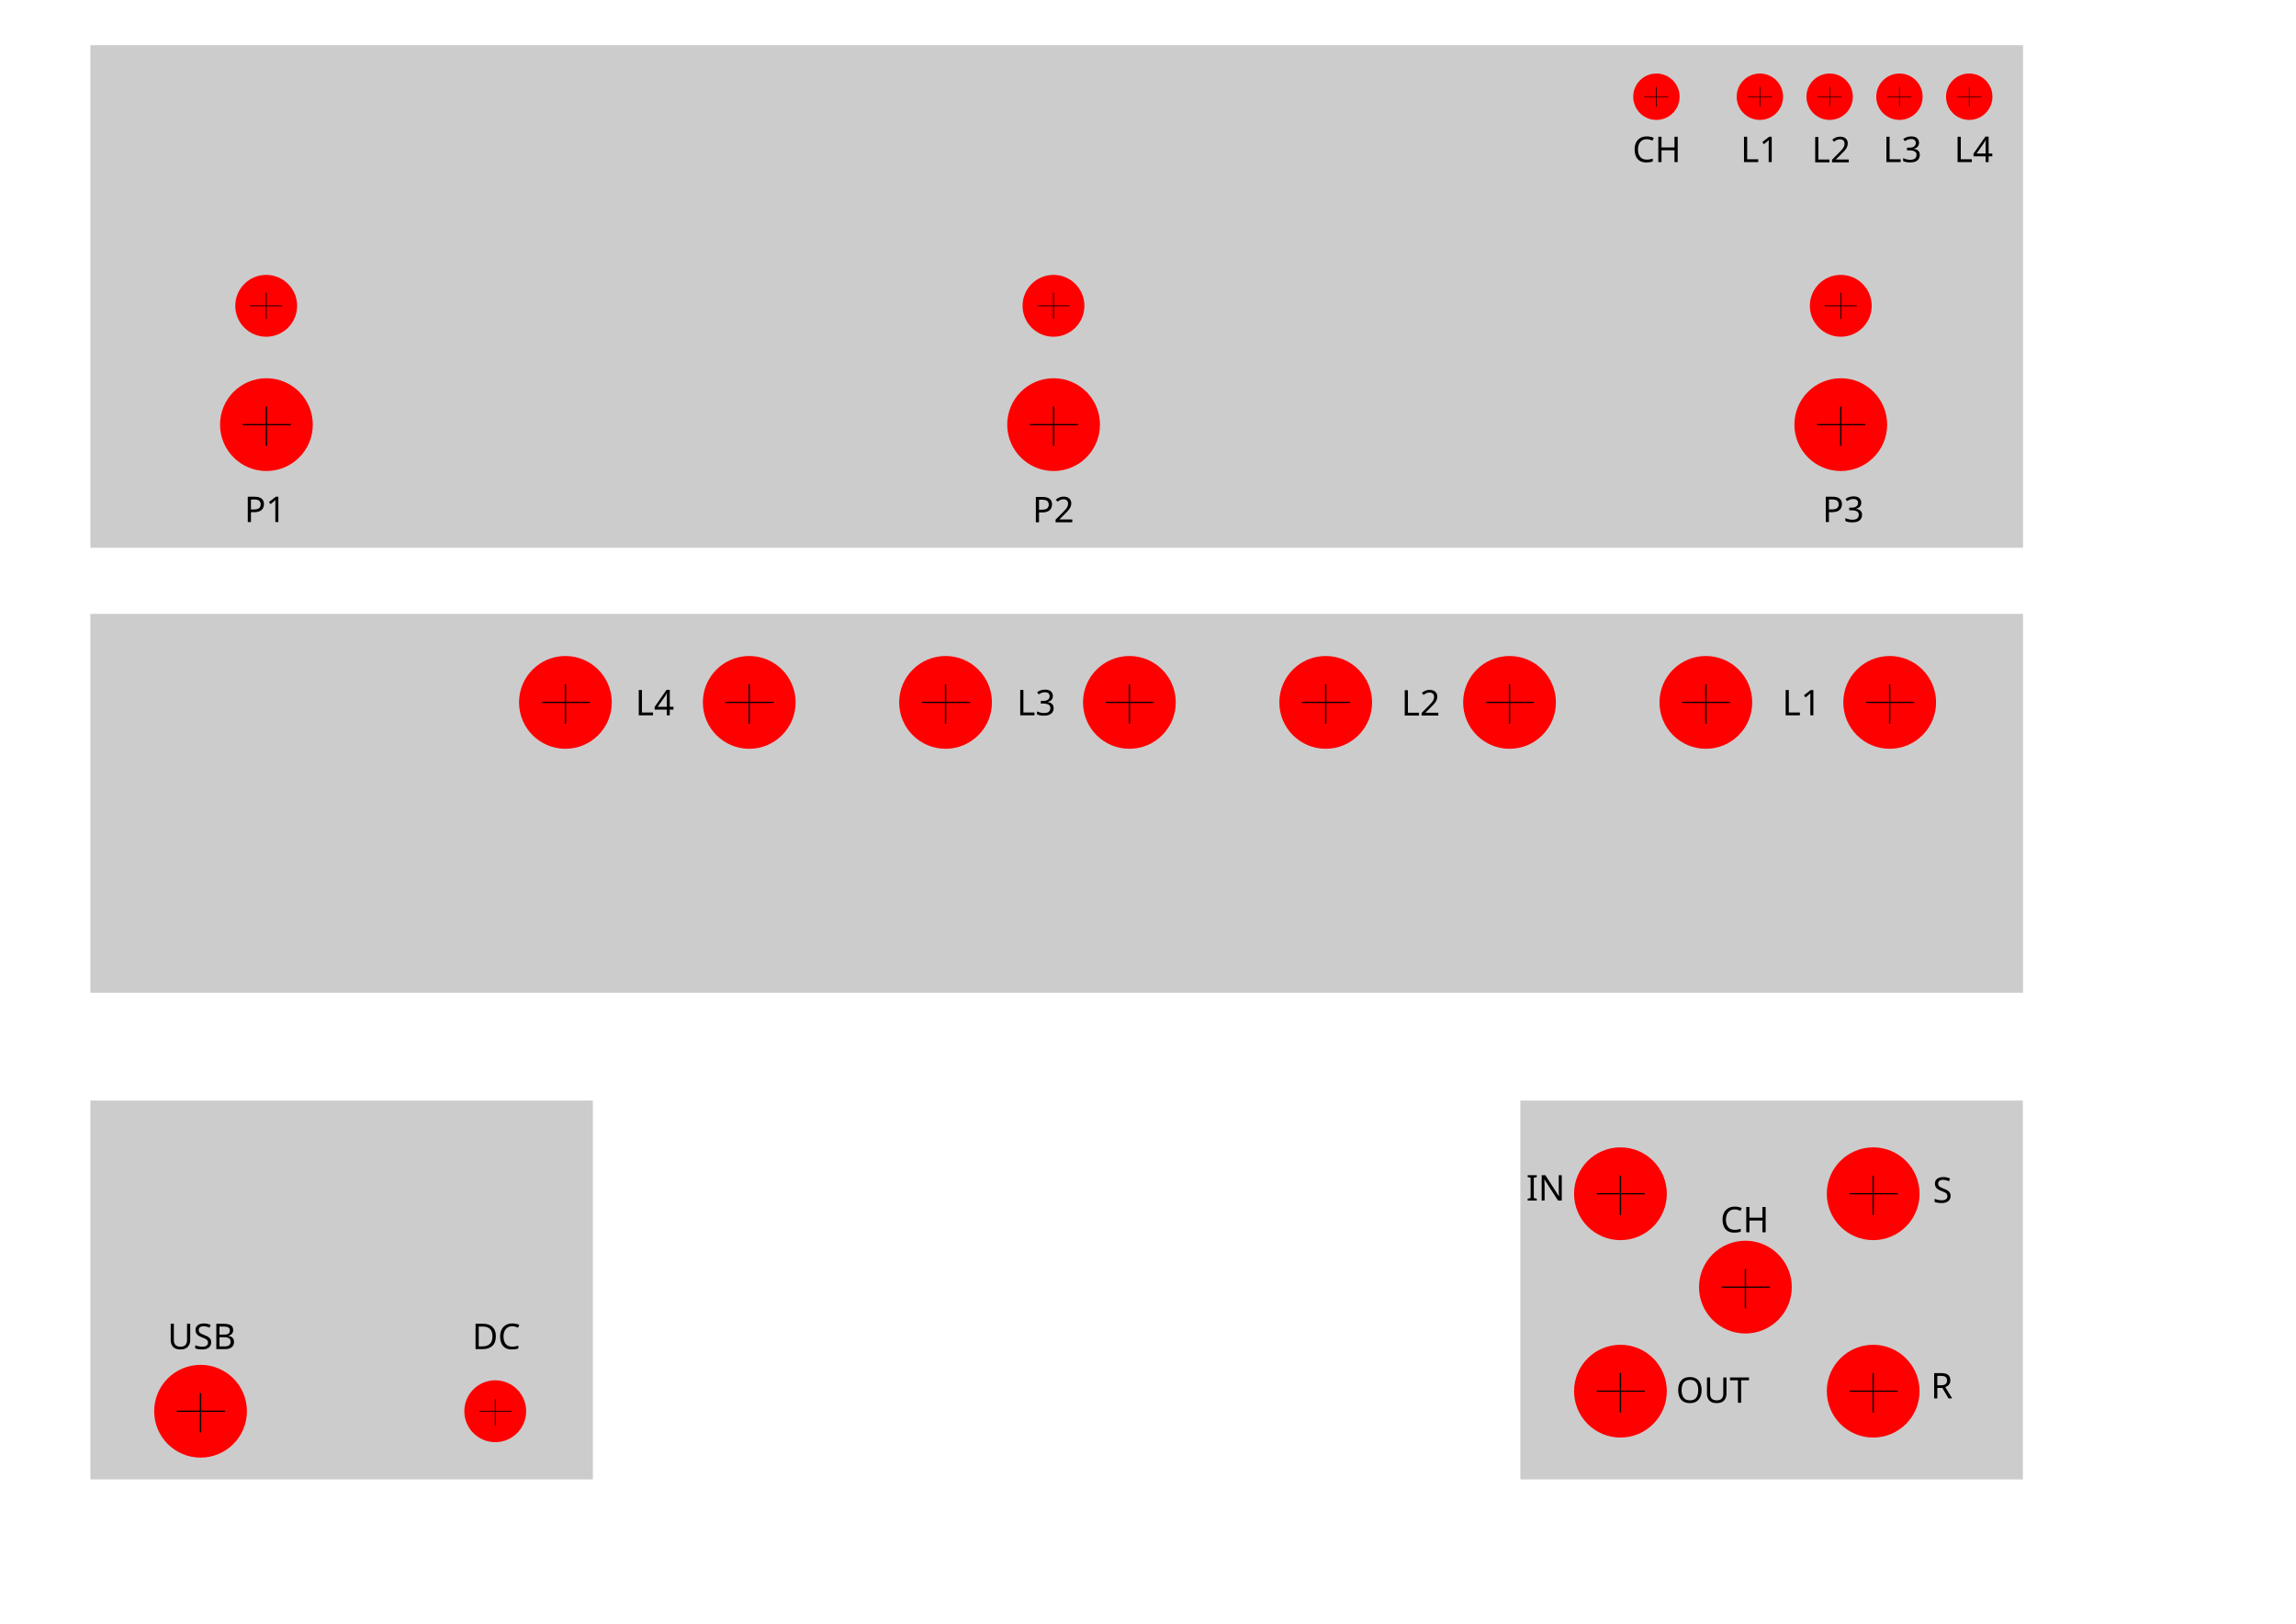
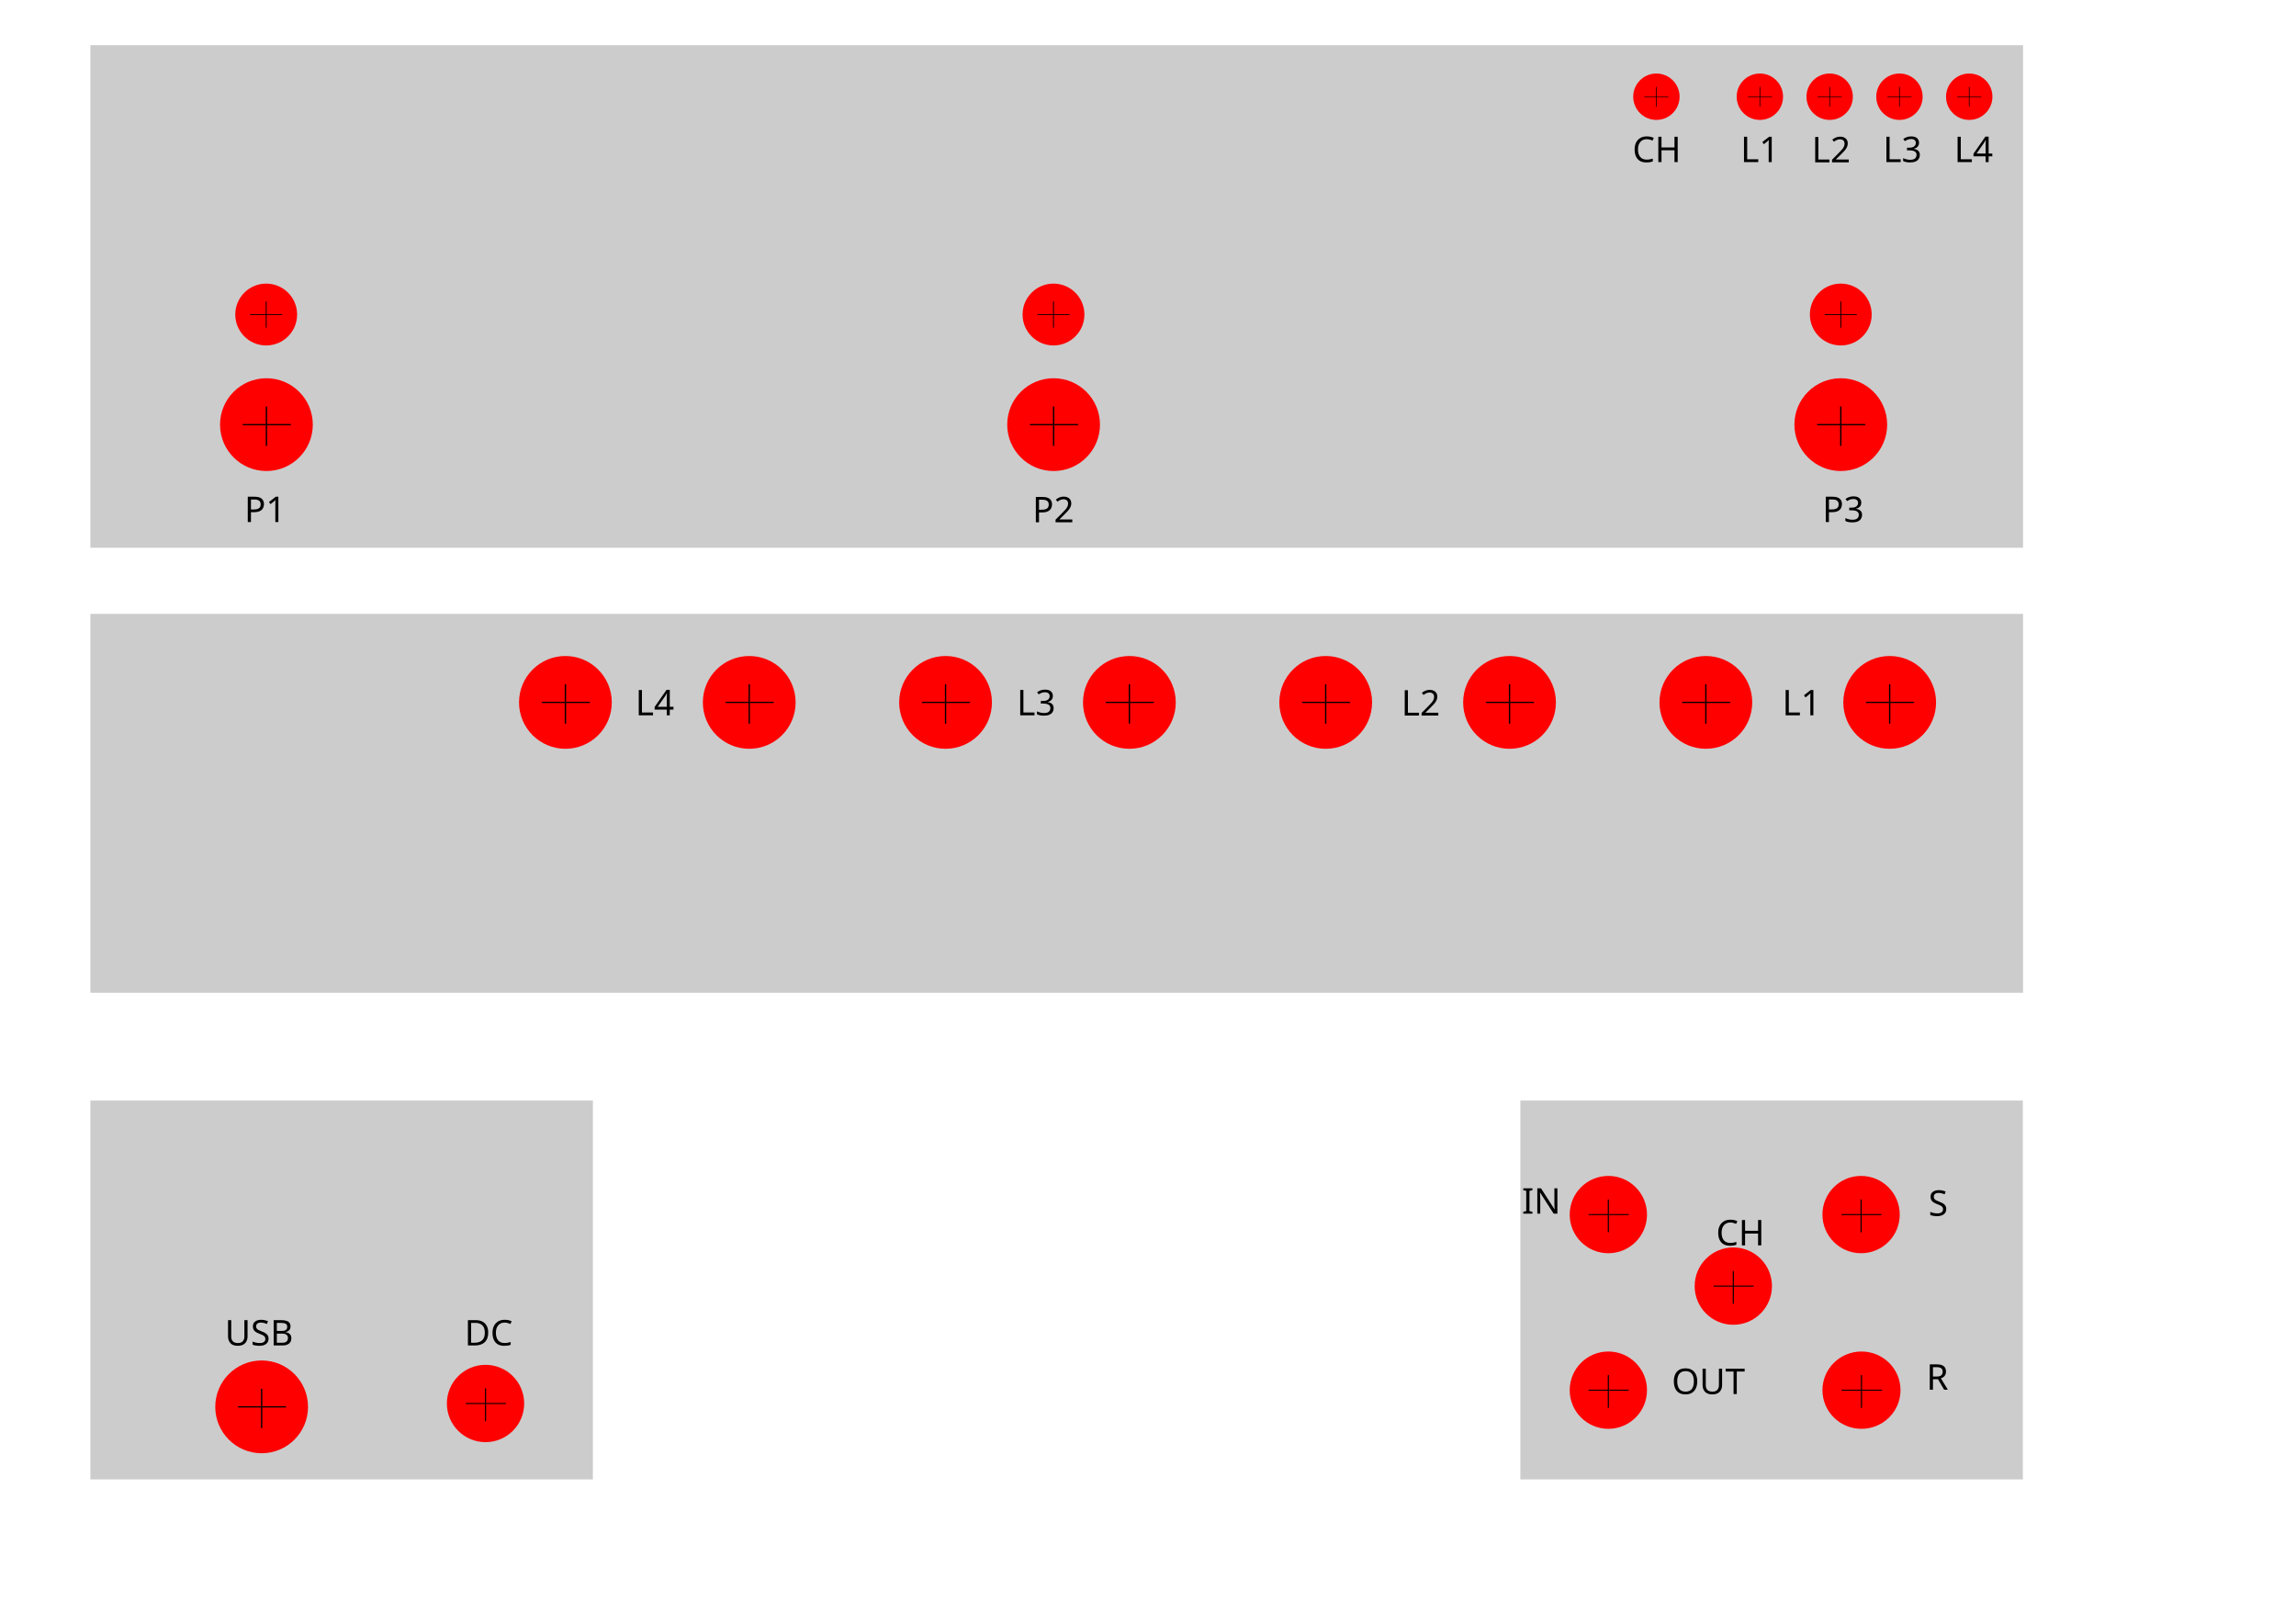
<svg xmlns="http://www.w3.org/2000/svg" width="1052.362" height="744.094" id="svg2" version="1.1">
  <defs id="defs4" />
  <g id="layer1" transform="translate(0,-308.2677)">
    <rect style="fill:#cccccc;fill-opacity:1" id="rect2997" width="885.827" height="230.315" x="41.429" y="328.977" />
    <g id="g2999" transform="translate(-193.1551,-31.46285)" style="fill:#ff0000">
-       <circle transform="matrix(0.2480315,0,0,0.2480315,270.6222,414.3311)" id="path2987" style="fill:#ff0000;fill-opacity:1" cx="180" cy="483.791" r="85.714" />
+       <circle transform="matrix(0.2480315,0,0,0.2480315,270.6222,414.3311)" id="path2987" style="fill:#ff0000;fill-opacity:1" cx="180" cy="483.791" r="85.714" d="m 265.714,483.791 c 0,47.339 -38.376,85.714 -85.714,85.714 -47.339,0 -85.714,-38.376 -85.714,-85.714 0,-47.339 38.376,-85.714 85.714,-85.714 47.339,0 85.714,38.376 85.714,85.714 z" />
      <path id="path2993" d="m 304.416,534.326 22.061,0" style="fill:#ff0000;stroke:#000000;stroke-width:0.546px;stroke-linecap:butt;stroke-linejoin:miter;stroke-opacity:1" />
      <path id="path2995" d="m 315.268,526.012 0,18.057" style="fill:#ff0000;stroke:#000000;stroke-width:0.596px;stroke-linecap:butt;stroke-linejoin:miter;stroke-opacity:1" />
    </g>
    <g id="g2999-3" transform="translate(167.6457,-31.46285)" style="fill:#ff0000">
-       <circle transform="matrix(0.2480315,0,0,0.2480315,270.6222,414.3311)" id="path2987-6" style="fill:#ff0000;fill-opacity:1" cx="180" cy="483.791" r="85.714" />
+       <circle transform="matrix(0.2480315,0,0,0.2480315,270.6222,414.3311)" id="path2987-6" style="fill:#ff0000;fill-opacity:1" cx="180" cy="483.791" r="85.714" d="m 265.714,483.791 c 0,47.339 -38.376,85.714 -85.714,85.714 -47.339,0 -85.714,-38.376 -85.714,-85.714 0,-47.339 38.376,-85.714 85.714,-85.714 47.339,0 85.714,38.376 85.714,85.714 z" />
      <path id="path2993-7" d="m 304.416,534.326 22.061,0" style="fill:#ff0000;stroke:#000000;stroke-width:0.546px;stroke-linecap:butt;stroke-linejoin:miter;stroke-opacity:1" />
      <path id="path2995-5" d="m 315.268,526.012 0,18.057" style="fill:#ff0000;stroke:#000000;stroke-width:0.596px;stroke-linecap:butt;stroke-linejoin:miter;stroke-opacity:1" />
    </g>
    <g id="g2999-35" transform="translate(528.4464,-31.46285)" style="fill:#ff0000">
-       <circle transform="matrix(0.2480315,0,0,0.2480315,270.6222,414.3311)" id="path2987-62" style="fill:#ff0000;fill-opacity:1" cx="180" cy="483.791" r="85.714" />
+       <circle transform="matrix(0.2480315,0,0,0.2480315,270.6222,414.3311)" id="path2987-62" style="fill:#ff0000;fill-opacity:1" cx="180" cy="483.791" r="85.714" d="m 265.714,483.791 c 0,47.339 -38.376,85.714 -85.714,85.714 -47.339,0 -85.714,-38.376 -85.714,-85.714 0,-47.339 38.376,-85.714 85.714,-85.714 47.339,0 85.714,38.376 85.714,85.714 z" />
      <path id="path2993-9" d="m 304.416,534.326 22.061,0" style="fill:#ff0000;stroke:#000000;stroke-width:0.546px;stroke-linecap:butt;stroke-linejoin:miter;stroke-opacity:1" />
      <path id="path2995-1" d="m 315.268,526.012 0,18.057" style="fill:#ff0000;stroke:#000000;stroke-width:0.596px;stroke-linecap:butt;stroke-linejoin:miter;stroke-opacity:1" />
    </g>
    <rect style="fill:#cccccc;fill-opacity:1" id="rect3873" width="885.827" height="173.622" x="41.428" y="589.598" />
-     <g id="g3924" transform="translate(-15.13262,-11.09573)">
-       <circle transform="matrix(0.1653543,0,0,0.1653543,107.3791,379.5082)" id="path2987-7" style="fill:#ff0000;fill-opacity:1" cx="180" cy="483.791" r="85.714" />
+     <g id="g3924" transform="translate(-15.13262,-7.095732)">
+       <circle transform="matrix(0.1653543,0,0,0.1653543,107.3791,379.5082)" id="path2987-7" style="fill:#ff0000;fill-opacity:1" cx="180" cy="483.791" r="85.714" d="m 265.714,483.791 c 0,47.339 -38.376,85.714 -85.714,85.714 -47.339,0 -85.714,-38.376 -85.714,-85.714 0,-47.339 38.376,-85.714 85.714,-85.714 47.339,0 85.714,38.376 85.714,85.714 z" />
      <path id="path2993-0" d="m 129.789,459.505 14.707,0" style="fill:#ff0000;stroke:#000000;stroke-width:0.364px;stroke-linecap:butt;stroke-linejoin:miter;stroke-opacity:1" />
      <path id="path2995-9" d="m 137.143,453.486 0,12.038" style="fill:#ff0000;stroke:#000000;stroke-width:0.397px;stroke-linecap:butt;stroke-linejoin:miter;stroke-opacity:1" />
    </g>
-     <g id="g3924-3" transform="translate(345.7194,-11.09573)">
-       <circle transform="matrix(0.1653543,0,0,0.1653543,107.3791,379.5082)" id="path2987-7-6" style="fill:#ff0000;fill-opacity:1" cx="180" cy="483.791" r="85.714" />
+     <g id="g3924-3" transform="translate(345.7194,-7.095732)">
+       <circle transform="matrix(0.1653543,0,0,0.1653543,107.3791,379.5082)" id="path2987-7-6" style="fill:#ff0000;fill-opacity:1" cx="180" cy="483.791" r="85.714" d="m 265.714,483.791 c 0,47.339 -38.376,85.714 -85.714,85.714 -47.339,0 -85.714,-38.376 -85.714,-85.714 0,-47.339 38.376,-85.714 85.714,-85.714 47.339,0 85.714,38.376 85.714,85.714 z" />
      <path id="path2993-0-0" d="m 129.789,459.505 14.707,0" style="fill:#ff0000;stroke:#000000;stroke-width:0.364px;stroke-linecap:butt;stroke-linejoin:miter;stroke-opacity:1" />
      <path id="path2995-9-6" d="m 137.143,453.486 0,12.038" style="fill:#ff0000;stroke:#000000;stroke-width:0.397px;stroke-linecap:butt;stroke-linejoin:miter;stroke-opacity:1" />
    </g>
-     <g id="g3924-2" transform="translate(706.5714,-11.09573)">
-       <circle transform="matrix(0.1653543,0,0,0.1653543,107.3791,379.5082)" id="path2987-7-61" style="fill:#ff0000;fill-opacity:1" cx="180" cy="483.791" r="85.714" />
+     <g id="g3924-2" transform="translate(706.5714,-7.095732)">
+       <circle transform="matrix(0.1653543,0,0,0.1653543,107.3791,379.5082)" id="path2987-7-61" style="fill:#ff0000;fill-opacity:1" cx="180" cy="483.791" r="85.714" d="m 265.714,483.791 c 0,47.339 -38.376,85.714 -85.714,85.714 -47.339,0 -85.714,-38.376 -85.714,-85.714 0,-47.339 38.376,-85.714 85.714,-85.714 47.339,0 85.714,38.376 85.714,85.714 z" />
      <path id="path2993-0-8" d="m 129.789,459.505 14.707,0" style="fill:#ff0000;stroke:#000000;stroke-width:0.364px;stroke-linecap:butt;stroke-linejoin:miter;stroke-opacity:1" />
      <path id="path2995-9-7" d="m 137.143,453.486 0,12.038" style="fill:#ff0000;stroke:#000000;stroke-width:0.397px;stroke-linecap:butt;stroke-linejoin:miter;stroke-opacity:1" />
    </g>
    <g id="g3924-2-7-85" transform="matrix(0.75,0,0,0.75,767.7482,7.959984)">
-       <circle r="85.714" cy="483.791" cx="180" transform="matrix(0.1653543,0,0,0.1653543,107.3791,379.5082)" id="path2987-7-61-3-0" style="fill:#ff0000;fill-opacity:1" />
+       <circle r="85.714" cy="483.791" cx="180" transform="matrix(0.1653543,0,0,0.1653543,107.3791,379.5082)" id="path2987-7-61-3-0" style="fill:#ff0000;fill-opacity:1" d="m 265.714,483.791 c 0,47.339 -38.376,85.714 -85.714,85.714 -47.339,0 -85.714,-38.376 -85.714,-85.714 0,-47.339 38.376,-85.714 85.714,-85.714 47.339,0 85.714,38.376 85.714,85.714 z" />
      <path id="path2993-0-8-6-96" d="m 129.789,459.505 14.707,0" style="fill:#ff0000;stroke:#000000;stroke-width:0.364px;stroke-linecap:butt;stroke-linejoin:miter;stroke-opacity:1" />
      <path id="path2995-9-7-5-3" d="m 137.143,453.486 0,12.038" style="fill:#ff0000;stroke:#000000;stroke-width:0.397px;stroke-linecap:butt;stroke-linejoin:miter;stroke-opacity:1" />
    </g>
    <g id="g3924-2-7-6-8" transform="matrix(0.75,0,0,0.75,735.76,7.959984)">
-       <circle r="85.714" cy="483.791" cx="180" transform="matrix(0.1653543,0,0,0.1653543,107.3791,379.5082)" id="path2987-7-61-3-3-5" style="fill:#ff0000;fill-opacity:1" />
+       <circle r="85.714" cy="483.791" cx="180" transform="matrix(0.1653543,0,0,0.1653543,107.3791,379.5082)" id="path2987-7-61-3-3-5" style="fill:#ff0000;fill-opacity:1" d="m 265.714,483.791 c 0,47.339 -38.376,85.714 -85.714,85.714 -47.339,0 -85.714,-38.376 -85.714,-85.714 0,-47.339 38.376,-85.714 85.714,-85.714 47.339,0 85.714,38.376 85.714,85.714 z" />
      <path id="path2993-0-8-6-9-6" d="m 129.789,459.505 14.707,0" style="fill:#ff0000;stroke:#000000;stroke-width:0.364px;stroke-linecap:butt;stroke-linejoin:miter;stroke-opacity:1" />
      <path id="path2995-9-7-5-4-1" d="m 137.143,453.486 0,12.038" style="fill:#ff0000;stroke:#000000;stroke-width:0.397px;stroke-linecap:butt;stroke-linejoin:miter;stroke-opacity:1" />
    </g>
    <g id="g3924-2-7-1" transform="matrix(0.75,0,0,0.75,703.7717,7.959984)">
-       <circle r="85.714" cy="483.791" cx="180" transform="matrix(0.1653543,0,0,0.1653543,107.3791,379.5082)" id="path2987-7-61-3-5" style="fill:#ff0000;fill-opacity:1" />
+       <circle r="85.714" cy="483.791" cx="180" transform="matrix(0.1653543,0,0,0.1653543,107.3791,379.5082)" id="path2987-7-61-3-5" style="fill:#ff0000;fill-opacity:1" d="m 265.714,483.791 c 0,47.339 -38.376,85.714 -85.714,85.714 -47.339,0 -85.714,-38.376 -85.714,-85.714 0,-47.339 38.376,-85.714 85.714,-85.714 47.339,0 85.714,38.376 85.714,85.714 z" />
      <path id="path2993-0-8-6-98" d="m 129.789,459.505 14.707,0" style="fill:#ff0000;stroke:#000000;stroke-width:0.364px;stroke-linecap:butt;stroke-linejoin:miter;stroke-opacity:1" />
      <path id="path2995-9-7-5-48" d="m 137.143,453.486 0,12.038" style="fill:#ff0000;stroke:#000000;stroke-width:0.397px;stroke-linecap:butt;stroke-linejoin:miter;stroke-opacity:1" />
    </g>
    <g id="g3924-2-7-6-1" transform="matrix(0.75,0,0,0.75,656.3464,7.959984)">
-       <circle r="85.714" cy="483.791" cx="180" transform="matrix(0.1653543,0,0,0.1653543,107.3791,379.5082)" id="path2987-7-61-3-3-0" style="fill:#ff0000;fill-opacity:1" />
+       <circle r="85.714" cy="483.791" cx="180" transform="matrix(0.1653543,0,0,0.1653543,107.3791,379.5082)" id="path2987-7-61-3-3-0" style="fill:#ff0000;fill-opacity:1" d="m 265.714,483.791 c 0,47.339 -38.376,85.714 -85.714,85.714 -47.339,0 -85.714,-38.376 -85.714,-85.714 0,-47.339 38.376,-85.714 85.714,-85.714 47.339,0 85.714,38.376 85.714,85.714 z" />
      <path id="path2993-0-8-6-9-3" d="m 129.789,459.505 14.707,0" style="fill:#ff0000;stroke:#000000;stroke-width:0.364px;stroke-linecap:butt;stroke-linejoin:miter;stroke-opacity:1" />
      <path id="path2995-9-7-5-4-0" d="m 137.143,453.486 0,12.038" style="fill:#ff0000;stroke:#000000;stroke-width:0.397px;stroke-linecap:butt;stroke-linejoin:miter;stroke-opacity:1" />
    </g>
    <rect style="fill:#cccccc;fill-opacity:1" id="rect3873-4" width="230.315" height="173.622" x="41.428" y="812.614" />
-     <g id="g2999-35-3-9-74-6-4" transform="matrix(0.6666667,0,0,0.6666667,16.81626,598.7712)" style="fill:#ff0000">
-       <circle r="85.714" cy="483.791" cx="180" transform="matrix(0.2480315,0,0,0.2480315,270.6222,414.3311)" id="path2987-62-6-1-52-8-4" style="fill:#ff0000;fill-opacity:1" />
+     <g id="g2999-35-3-9-74-6-4" transform="matrix(0.8333333,0,0,0.8333333,-40.18508,506.1734)" style="fill:#ff0000">
+       <circle r="85.714" cy="483.791" cx="180" transform="matrix(0.2480315,0,0,0.2480315,270.6222,414.3311)" id="path2987-62-6-1-52-8-4" style="fill:#ff0000;fill-opacity:1" d="m 265.714,483.791 c 0,47.339 -38.376,85.714 -85.714,85.714 -47.339,0 -85.714,-38.376 -85.714,-85.714 0,-47.339 38.376,-85.714 85.714,-85.714 47.339,0 85.714,38.376 85.714,85.714 z" />
      <path id="path2993-9-7-2-5-9-4" d="m 304.416,534.326 22.061,0" style="fill:#ff0000;stroke:#000000;stroke-width:0.546px;stroke-linecap:butt;stroke-linejoin:miter;stroke-opacity:1" />
      <path id="path2995-1-5-7-4-2-7" d="m 315.268,526.012 0,18.057" style="fill:#ff0000;stroke:#000000;stroke-width:0.596px;stroke-linecap:butt;stroke-linejoin:miter;stroke-opacity:1" />
    </g>
-     <g id="g2999-36" transform="translate(-223.344,420.6623)" style="fill:#ff0000">
-       <circle transform="matrix(0.2480315,0,0,0.2480315,270.6222,414.3311)" id="path2987-75" style="fill:#ff0000;fill-opacity:1" cx="180" cy="483.791" r="85.714" />
+     <g id="g2999-36" transform="translate(-195.344,418.6623)" style="fill:#ff0000">
+       <circle transform="matrix(0.2480315,0,0,0.2480315,270.6222,414.3311)" id="path2987-75" style="fill:#ff0000;fill-opacity:1" cx="180" cy="483.791" r="85.714" d="m 265.714,483.791 c 0,47.339 -38.376,85.714 -85.714,85.714 -47.339,0 -85.714,-38.376 -85.714,-85.714 0,-47.339 38.376,-85.714 85.714,-85.714 47.339,0 85.714,38.376 85.714,85.714 z" />
      <path id="path2993-3" d="m 304.416,534.326 22.061,0" style="fill:#ff0000;stroke:#000000;stroke-width:0.546px;stroke-linecap:butt;stroke-linejoin:miter;stroke-opacity:1" />
      <path id="path2995-56" d="m 315.268,526.012 0,18.057" style="fill:#ff0000;stroke:#000000;stroke-width:0.596px;stroke-linecap:butt;stroke-linejoin:miter;stroke-opacity:1" />
    </g>
    <flowRoot xml:space="preserve" id="flowRoot4323" style="font-style:normal;font-weight:normal;font-size:40px;line-height:125%;font-family:sans-serif;letter-spacing:0px;word-spacing:0px;fill:#000000;fill-opacity:1;stroke:none;stroke-width:1px;stroke-linecap:butt;stroke-linejoin:miter;stroke-opacity:1" transform="translate(0,308.2677)">
      <flowRegion id="flowRegion4325">
        <rect id="rect4327" width="70.711" height="44.447" x="853.579" y="610.754" />
      </flowRegion>
      <flowPara id="flowPara4329">IN</flowPara>
    </flowRoot>
    <flowRoot xml:space="preserve" id="flowRoot4339" style="font-style:normal;font-weight:normal;font-size:40px;line-height:125%;font-family:sans-serif;letter-spacing:0px;word-spacing:0px;fill:#000000;fill-opacity:1;stroke:none;stroke-width:1px;stroke-linecap:butt;stroke-linejoin:miter;stroke-opacity:1" transform="translate(0,308.2677)">
      <flowRegion id="flowRegion4341">
        <rect id="rect4343" width="75.761" height="40.406" x="638.416" y="601.663" />
      </flowRegion>
      <flowPara id="flowPara4345">inIN</flowPara>
    </flowRoot>
-     <text xml:space="preserve" style="font-style:normal;font-weight:normal;font-size:16.25px;line-height:125%;font-family:sans-serif;letter-spacing:0px;word-spacing:0px;fill:#000000;fill-opacity:1;stroke:none;stroke-width:1px;stroke-linecap:butt;stroke-linejoin:miter;stroke-opacity:1" x="76.772" y="926.526" id="text4379">
-       <tspan id="tspan4381" x="76.772" y="926.526">USB</tspan>
-     </text>
-     <text xml:space="preserve" style="font-style:normal;font-weight:normal;font-size:16.25px;line-height:125%;font-family:sans-serif;letter-spacing:0px;word-spacing:0px;fill:#000000;fill-opacity:1;stroke:none;stroke-width:1px;stroke-linecap:butt;stroke-linejoin:miter;stroke-opacity:1" x="216.396" y="926.526" id="text4383">
-       <tspan id="tspan4385" x="216.396" y="926.526">DC</tspan>
+     <text xml:space="preserve" style="font-size:16.25px;font-style:normal;font-weight:normal;line-height:125%;letter-spacing:0px;word-spacing:0px;fill:#000000;fill-opacity:1;stroke:none;font-family:sans-serif" x="103.059" y="924.85" id="text4379">
+       <tspan id="tspan4381" x="103.059" y="924.85">USB</tspan>
+     </text>
+     <text xml:space="preserve" style="font-size:16.25px;font-style:normal;font-weight:normal;line-height:125%;letter-spacing:0px;word-spacing:0px;fill:#000000;fill-opacity:1;stroke:none;font-family:sans-serif" x="212.891" y="924.85" id="text4383">
+       <tspan id="tspan4385" x="212.891" y="924.85">DC</tspan>
    </text>
    <text xml:space="preserve" style="font-style:normal;font-weight:normal;font-size:16.25px;line-height:125%;font-family:sans-serif;letter-spacing:0px;word-spacing:0px;fill:#000000;fill-opacity:1;stroke:none;stroke-width:1px;stroke-linecap:butt;stroke-linejoin:miter;stroke-opacity:1" x="111.992" y="547.509" id="text4419">
      <tspan id="tspan4421" x="111.992" y="547.509">P1</tspan>
    </text>
    <text xml:space="preserve" style="font-style:normal;font-weight:normal;font-size:16.25px;line-height:125%;font-family:sans-serif;letter-spacing:0px;word-spacing:0px;fill:#000000;fill-opacity:1;stroke:none;stroke-width:1px;stroke-linecap:butt;stroke-linejoin:miter;stroke-opacity:1" x="473.198" y="547.616" id="text4423">
      <tspan id="tspan4425" x="473.198" y="547.616">P2</tspan>
    </text>
    <text xml:space="preserve" style="font-style:normal;font-weight:normal;font-size:16.25px;line-height:125%;font-family:sans-serif;letter-spacing:0px;word-spacing:0px;fill:#000000;fill-opacity:1;stroke:none;stroke-width:1px;stroke-linecap:butt;stroke-linejoin:miter;stroke-opacity:1" x="835.259" y="547.501" id="text4427">
      <tspan id="tspan4429" x="835.259" y="547.501">P3</tspan>
    </text>
    <text xml:space="preserve" style="font-style:normal;font-weight:normal;font-size:16.25px;line-height:125%;font-family:sans-serif;letter-spacing:0px;word-spacing:0px;fill:#000000;fill-opacity:1;stroke:none;stroke-width:1px;stroke-linecap:butt;stroke-linejoin:miter;stroke-opacity:1" x="797.777" y="382.551" id="text4387-6">
      <tspan id="tspan4389-2" x="797.777" y="382.551">L1</tspan>
    </text>
    <text xml:space="preserve" style="font-style:normal;font-weight:normal;font-size:16.25px;line-height:125%;font-family:sans-serif;letter-spacing:0px;word-spacing:0px;fill:#000000;fill-opacity:1;stroke:none;stroke-width:1px;stroke-linecap:butt;stroke-linejoin:miter;stroke-opacity:1" x="830.412" y="382.658" id="text4391-9">
      <tspan id="tspan4393-1" x="830.412" y="382.658">L2</tspan>
    </text>
    <text xml:space="preserve" style="font-style:normal;font-weight:normal;font-size:16.25px;line-height:125%;font-family:sans-serif;letter-spacing:0px;word-spacing:0px;fill:#000000;fill-opacity:1;stroke:none;stroke-width:1px;stroke-linecap:butt;stroke-linejoin:miter;stroke-opacity:1" x="863.046" y="382.543" id="text4395-2">
      <tspan id="tspan4397-7" x="863.046" y="382.543">L3</tspan>
    </text>
    <text xml:space="preserve" style="font-style:normal;font-weight:normal;font-size:16.25px;line-height:125%;font-family:sans-serif;letter-spacing:0px;word-spacing:0px;fill:#000000;fill-opacity:1;stroke:none;stroke-width:1px;stroke-linecap:butt;stroke-linejoin:miter;stroke-opacity:1" x="895.681" y="382.551" id="text4399-0">
      <tspan id="tspan4401-9" x="895.681" y="382.551">L4</tspan>
    </text>
    <rect style="fill:#cccccc;fill-opacity:1" id="rect3873-4-3" width="230.315" height="173.622" x="696.843" y="812.614" />
-     <g id="g2999-35-3-9-6" transform="translate(484.7321,363.7838)" style="fill:#ff0000">
-       <circle r="85.714" cy="483.791" cx="180" transform="matrix(0.2480315,0,0,0.2480315,270.6222,414.3311)" id="path2987-62-6-1-7" style="fill:#ff0000;fill-opacity:1" />
+     <g id="g2999-35-3-9-6" transform="matrix(0.8333333,0,0,0.8333333,531.7335,452.3815)" style="fill:#ff0000">
+       <circle r="85.714" cy="483.791" cx="180" transform="matrix(0.2480315,0,0,0.2480315,270.6222,414.3311)" id="path2987-62-6-1-7" style="fill:#ff0000;fill-opacity:1" d="m 265.714,483.791 c 0,47.339 -38.376,85.714 -85.714,85.714 -47.339,0 -85.714,-38.376 -85.714,-85.714 0,-47.339 38.376,-85.714 85.714,-85.714 47.339,0 85.714,38.376 85.714,85.714 z" />
      <path id="path2993-9-7-2-53" d="m 304.416,534.326 22.061,0" style="fill:#ff0000;stroke:#000000;stroke-width:0.546px;stroke-linecap:butt;stroke-linejoin:miter;stroke-opacity:1" />
      <path id="path2995-1-5-7-5" d="m 315.268,526.012 0,18.057" style="fill:#ff0000;stroke:#000000;stroke-width:0.596px;stroke-linecap:butt;stroke-linejoin:miter;stroke-opacity:1" />
    </g>
-     <text xml:space="preserve" style="font-style:normal;font-weight:normal;font-size:16.25px;line-height:125%;font-family:sans-serif;letter-spacing:0px;word-spacing:0px;fill:#000000;fill-opacity:1;stroke:none;stroke-width:1px;stroke-linecap:butt;stroke-linejoin:miter;stroke-opacity:1" x="788.55" y="872.987" id="text4367">
-       <tspan id="tspan4369" x="788.55" y="872.987">CH</tspan>
+     <text xml:space="preserve" style="font-size:16.25px;font-style:normal;font-weight:normal;line-height:125%;letter-spacing:0px;word-spacing:0px;fill:#000000;fill-opacity:1;stroke:none;font-family:sans-serif" x="786.55" y="878.987" id="text4367">
+       <tspan id="tspan4369" x="786.55" y="878.987">CH</tspan>
    </text>
    <g id="g3924-2-7-85-6" transform="matrix(0.75,0,0,0.75,799.7364,7.959984)">
-       <circle r="85.714" cy="483.791" cx="180" transform="matrix(0.1653543,0,0,0.1653543,107.3791,379.5082)" id="path2987-7-61-3-0-7" style="fill:#ff0000;fill-opacity:1" />
+       <circle r="85.714" cy="483.791" cx="180" transform="matrix(0.1653543,0,0,0.1653543,107.3791,379.5082)" id="path2987-7-61-3-0-7" style="fill:#ff0000;fill-opacity:1" d="m 265.714,483.791 c 0,47.339 -38.376,85.714 -85.714,85.714 -47.339,0 -85.714,-38.376 -85.714,-85.714 0,-47.339 38.376,-85.714 85.714,-85.714 47.339,0 85.714,38.376 85.714,85.714 z" />
      <path id="path2993-0-8-6-96-5" d="m 129.789,459.505 14.707,0" style="fill:#ff0000;stroke:#000000;stroke-width:0.364px;stroke-linecap:butt;stroke-linejoin:miter;stroke-opacity:1" />
      <path id="path2995-9-7-5-3-3" d="m 137.143,453.486 0,12.038" style="fill:#ff0000;stroke:#000000;stroke-width:0.397px;stroke-linecap:butt;stroke-linejoin:miter;stroke-opacity:1" />
    </g>
    <text xml:space="preserve" style="font-style:normal;font-weight:normal;font-size:16.25px;line-height:125%;font-family:sans-serif;letter-spacing:0px;word-spacing:0px;fill:#000000;fill-opacity:1;stroke:none;stroke-width:1px;stroke-linecap:butt;stroke-linejoin:miter;stroke-opacity:1" x="748.237" y="382.543" id="text4367-5">
      <tspan id="tspan4369-6" x="748.237" y="382.543">CH</tspan>
    </text>
    <g id="g4285" transform="translate(162.7012,-0.2775368)">
      <g style="fill:#ff0000" transform="translate(-134.5592,96.10614)" id="g2999-35-3-9-74-6">
-         <circle style="fill:#ff0000;fill-opacity:1" id="path2987-62-6-1-52-8" transform="matrix(0.2480315,0,0,0.2480315,270.6222,414.3311)" cx="180" cy="483.791" r="85.714" />
+         <circle style="fill:#ff0000;fill-opacity:1" id="path2987-62-6-1-52-8" transform="matrix(0.2480315,0,0,0.2480315,270.6222,414.3311)" cx="180" cy="483.791" r="85.714" d="m 265.714,483.791 c 0,47.339 -38.376,85.714 -85.714,85.714 -47.339,0 -85.714,-38.376 -85.714,-85.714 0,-47.339 38.376,-85.714 85.714,-85.714 47.339,0 85.714,38.376 85.714,85.714 z" />
        <path style="fill:#ff0000;stroke:#000000;stroke-width:0.546px;stroke-linecap:butt;stroke-linejoin:miter;stroke-opacity:1" d="m 304.416,534.326 22.061,0" id="path2993-9-7-2-5-9" />
        <path style="fill:#ff0000;stroke:#000000;stroke-width:0.596px;stroke-linecap:butt;stroke-linejoin:miter;stroke-opacity:1" d="m 315.268,526.012 0,18.057" id="path2995-1-5-7-4-2" />
      </g>
      <g style="fill:#ff0000" transform="translate(-218.8153,96.10614)" id="g2999-35-3-3-0-7-6">
-         <circle style="fill:#ff0000;fill-opacity:1" id="path2987-62-6-5-9-44-6" transform="matrix(0.2480315,0,0,0.2480315,270.6222,414.3311)" cx="180" cy="483.791" r="85.714" />
+         <circle style="fill:#ff0000;fill-opacity:1" id="path2987-62-6-5-9-44-6" transform="matrix(0.2480315,0,0,0.2480315,270.6222,414.3311)" cx="180" cy="483.791" r="85.714" d="m 265.714,483.791 c 0,47.339 -38.376,85.714 -85.714,85.714 -47.339,0 -85.714,-38.376 -85.714,-85.714 0,-47.339 38.376,-85.714 85.714,-85.714 47.339,0 85.714,38.376 85.714,85.714 z" />
        <path style="fill:#ff0000;stroke:#000000;stroke-width:0.546px;stroke-linecap:butt;stroke-linejoin:miter;stroke-opacity:1" d="m 304.416,534.326 22.061,0" id="path2993-9-7-6-3-3-4" />
        <path style="fill:#ff0000;stroke:#000000;stroke-width:0.596px;stroke-linecap:butt;stroke-linejoin:miter;stroke-opacity:1" d="m 315.268,526.012 0,18.057" id="path2995-1-5-2-6-0-9" />
      </g>
    </g>
    <g transform="translate(336.9406,-0.2775368)" id="g4285-3">
      <g style="fill:#ff0000" transform="translate(-134.5592,96.10614)" id="g2999-35-3-9-74-6-6">
-         <circle style="fill:#ff0000;fill-opacity:1" id="path2987-62-6-1-52-8-7" transform="matrix(0.2480315,0,0,0.2480315,270.6222,414.3311)" cx="180" cy="483.791" r="85.714" />
+         <circle style="fill:#ff0000;fill-opacity:1" id="path2987-62-6-1-52-8-7" transform="matrix(0.2480315,0,0,0.2480315,270.6222,414.3311)" cx="180" cy="483.791" r="85.714" d="m 265.714,483.791 c 0,47.339 -38.376,85.714 -85.714,85.714 -47.339,0 -85.714,-38.376 -85.714,-85.714 0,-47.339 38.376,-85.714 85.714,-85.714 47.339,0 85.714,38.376 85.714,85.714 z" />
        <path style="fill:#ff0000;stroke:#000000;stroke-width:0.546px;stroke-linecap:butt;stroke-linejoin:miter;stroke-opacity:1" d="m 304.416,534.326 22.061,0" id="path2993-9-7-2-5-9-5" />
        <path style="fill:#ff0000;stroke:#000000;stroke-width:0.596px;stroke-linecap:butt;stroke-linejoin:miter;stroke-opacity:1" d="m 315.268,526.012 0,18.057" id="path2995-1-5-7-4-2-3" />
      </g>
      <g style="fill:#ff0000" transform="translate(-218.8153,96.10614)" id="g2999-35-3-3-0-7-6-5">
-         <circle style="fill:#ff0000;fill-opacity:1" id="path2987-62-6-5-9-44-6-62" transform="matrix(0.2480315,0,0,0.2480315,270.6222,414.3311)" cx="180" cy="483.791" r="85.714" />
+         <circle style="fill:#ff0000;fill-opacity:1" id="path2987-62-6-5-9-44-6-62" transform="matrix(0.2480315,0,0,0.2480315,270.6222,414.3311)" cx="180" cy="483.791" r="85.714" d="m 265.714,483.791 c 0,47.339 -38.376,85.714 -85.714,85.714 -47.339,0 -85.714,-38.376 -85.714,-85.714 0,-47.339 38.376,-85.714 85.714,-85.714 47.339,0 85.714,38.376 85.714,85.714 z" />
        <path style="fill:#ff0000;stroke:#000000;stroke-width:0.546px;stroke-linecap:butt;stroke-linejoin:miter;stroke-opacity:1" d="m 304.416,534.326 22.061,0" id="path2993-9-7-6-3-3-4-9" />
        <path style="fill:#ff0000;stroke:#000000;stroke-width:0.596px;stroke-linecap:butt;stroke-linejoin:miter;stroke-opacity:1" d="m 315.268,526.012 0,18.057" id="path2995-1-5-2-6-0-9-1" />
      </g>
    </g>
    <g transform="translate(511.18,-0.2775368)" id="g4285-2">
      <g style="fill:#ff0000" transform="translate(-134.5592,96.10614)" id="g2999-35-3-9-74-6-70">
-         <circle style="fill:#ff0000;fill-opacity:1" id="path2987-62-6-1-52-8-9" transform="matrix(0.2480315,0,0,0.2480315,270.6222,414.3311)" cx="180" cy="483.791" r="85.714" />
+         <circle style="fill:#ff0000;fill-opacity:1" id="path2987-62-6-1-52-8-9" transform="matrix(0.2480315,0,0,0.2480315,270.6222,414.3311)" cx="180" cy="483.791" r="85.714" d="m 265.714,483.791 c 0,47.339 -38.376,85.714 -85.714,85.714 -47.339,0 -85.714,-38.376 -85.714,-85.714 0,-47.339 38.376,-85.714 85.714,-85.714 47.339,0 85.714,38.376 85.714,85.714 z" />
        <path style="fill:#ff0000;stroke:#000000;stroke-width:0.546px;stroke-linecap:butt;stroke-linejoin:miter;stroke-opacity:1" d="m 304.416,534.326 22.061,0" id="path2993-9-7-2-5-9-3" />
        <path style="fill:#ff0000;stroke:#000000;stroke-width:0.596px;stroke-linecap:butt;stroke-linejoin:miter;stroke-opacity:1" d="m 315.268,526.012 0,18.057" id="path2995-1-5-7-4-2-6" />
      </g>
      <g style="fill:#ff0000" transform="translate(-218.8153,96.10614)" id="g2999-35-3-3-0-7-6-0">
-         <circle style="fill:#ff0000;fill-opacity:1" id="path2987-62-6-5-9-44-6-626" transform="matrix(0.2480315,0,0,0.2480315,270.6222,414.3311)" cx="180" cy="483.791" r="85.714" />
+         <circle style="fill:#ff0000;fill-opacity:1" id="path2987-62-6-5-9-44-6-626" transform="matrix(0.2480315,0,0,0.2480315,270.6222,414.3311)" cx="180" cy="483.791" r="85.714" d="m 265.714,483.791 c 0,47.339 -38.376,85.714 -85.714,85.714 -47.339,0 -85.714,-38.376 -85.714,-85.714 0,-47.339 38.376,-85.714 85.714,-85.714 47.339,0 85.714,38.376 85.714,85.714 z" />
        <path style="fill:#ff0000;stroke:#000000;stroke-width:0.546px;stroke-linecap:butt;stroke-linejoin:miter;stroke-opacity:1" d="m 304.416,534.326 22.061,0" id="path2993-9-7-6-3-3-4-1" />
        <path style="fill:#ff0000;stroke:#000000;stroke-width:0.596px;stroke-linecap:butt;stroke-linejoin:miter;stroke-opacity:1" d="m 315.268,526.012 0,18.057" id="path2995-1-5-2-6-0-9-87" />
      </g>
    </g>
    <g transform="translate(685.4195,-0.2775368)" id="g4285-9">
      <g style="fill:#ff0000" transform="translate(-134.5592,96.10614)" id="g2999-35-3-9-74-6-2">
-         <circle style="fill:#ff0000;fill-opacity:1" id="path2987-62-6-1-52-8-0" transform="matrix(0.2480315,0,0,0.2480315,270.6222,414.3311)" cx="180" cy="483.791" r="85.714" />
+         <circle style="fill:#ff0000;fill-opacity:1" id="path2987-62-6-1-52-8-0" transform="matrix(0.2480315,0,0,0.2480315,270.6222,414.3311)" cx="180" cy="483.791" r="85.714" d="m 265.714,483.791 c 0,47.339 -38.376,85.714 -85.714,85.714 -47.339,0 -85.714,-38.376 -85.714,-85.714 0,-47.339 38.376,-85.714 85.714,-85.714 47.339,0 85.714,38.376 85.714,85.714 z" />
        <path style="fill:#ff0000;stroke:#000000;stroke-width:0.546px;stroke-linecap:butt;stroke-linejoin:miter;stroke-opacity:1" d="m 304.416,534.326 22.061,0" id="path2993-9-7-2-5-9-2" />
        <path style="fill:#ff0000;stroke:#000000;stroke-width:0.596px;stroke-linecap:butt;stroke-linejoin:miter;stroke-opacity:1" d="m 315.268,526.012 0,18.057" id="path2995-1-5-7-4-2-375" />
      </g>
      <g style="fill:#ff0000" transform="translate(-218.8153,96.10614)" id="g2999-35-3-3-0-7-6-9">
-         <circle style="fill:#ff0000;fill-opacity:1" id="path2987-62-6-5-9-44-6-2" transform="matrix(0.2480315,0,0,0.2480315,270.6222,414.3311)" cx="180" cy="483.791" r="85.714" />
+         <circle style="fill:#ff0000;fill-opacity:1" id="path2987-62-6-5-9-44-6-2" transform="matrix(0.2480315,0,0,0.2480315,270.6222,414.3311)" cx="180" cy="483.791" r="85.714" d="m 265.714,483.791 c 0,47.339 -38.376,85.714 -85.714,85.714 -47.339,0 -85.714,-38.376 -85.714,-85.714 0,-47.339 38.376,-85.714 85.714,-85.714 47.339,0 85.714,38.376 85.714,85.714 z" />
        <path style="fill:#ff0000;stroke:#000000;stroke-width:0.546px;stroke-linecap:butt;stroke-linejoin:miter;stroke-opacity:1" d="m 304.416,534.326 22.061,0" id="path2993-9-7-6-3-3-4-28" />
        <path style="fill:#ff0000;stroke:#000000;stroke-width:0.596px;stroke-linecap:butt;stroke-linejoin:miter;stroke-opacity:1" d="m 315.268,526.012 0,18.057" id="path2995-1-5-2-6-0-9-9" />
      </g>
    </g>
-     <g id="g2999-35-3-9-74-6-7-3" transform="translate(543.2985,321.0006)" style="fill:#ff0000">
-       <circle r="85.714" cy="483.791" cx="180" transform="matrix(0.2480315,0,0,0.2480315,270.6222,414.3311)" id="path2987-62-6-1-52-8-65-6" style="fill:#ff0000;fill-opacity:1" />
+     <g id="g2999-35-3-9-74-6-7-3" transform="matrix(0.8333333,0,0,0.8333333,590.2998,419.5983)" style="fill:#ff0000">
+       <circle r="85.714" cy="483.791" cx="180" transform="matrix(0.2480315,0,0,0.2480315,270.6222,414.3311)" id="path2987-62-6-1-52-8-65-6" style="fill:#ff0000;fill-opacity:1" d="m 265.714,483.791 c 0,47.339 -38.376,85.714 -85.714,85.714 -47.339,0 -85.714,-38.376 -85.714,-85.714 0,-47.339 38.376,-85.714 85.714,-85.714 47.339,0 85.714,38.376 85.714,85.714 z" />
      <path id="path2993-9-7-2-5-9-69-1" d="m 304.416,534.326 22.061,0" style="fill:#ff0000;stroke:#000000;stroke-width:0.546px;stroke-linecap:butt;stroke-linejoin:miter;stroke-opacity:1" />
      <path id="path2995-1-5-7-4-2-37-2" d="m 315.268,526.012 0,18.057" style="fill:#ff0000;stroke:#000000;stroke-width:0.596px;stroke-linecap:butt;stroke-linejoin:miter;stroke-opacity:1" />
    </g>
-     <g id="g2999-35-3-3-0-7-6-4-9" transform="translate(427.4565,321.0006)" style="fill:#ff0000">
-       <circle r="85.714" cy="483.791" cx="180" transform="matrix(0.2480315,0,0,0.2480315,270.6222,414.3311)" id="path2987-62-6-5-9-44-6-5-3" style="fill:#ff0000;fill-opacity:1" />
+     <g id="g2999-35-3-3-0-7-6-4-9" transform="matrix(0.8333333,0,0,0.8333333,474.4579,419.5983)" style="fill:#ff0000">
+       <circle r="85.714" cy="483.791" cx="180" transform="matrix(0.2480315,0,0,0.2480315,270.6222,414.3311)" id="path2987-62-6-5-9-44-6-5-3" style="fill:#ff0000;fill-opacity:1" d="m 265.714,483.791 c 0,47.339 -38.376,85.714 -85.714,85.714 -47.339,0 -85.714,-38.376 -85.714,-85.714 0,-47.339 38.376,-85.714 85.714,-85.714 47.339,0 85.714,38.376 85.714,85.714 z" />
      <path id="path2993-9-7-6-3-3-4-2-1" d="m 304.416,534.326 22.061,0" style="fill:#ff0000;stroke:#000000;stroke-width:0.546px;stroke-linecap:butt;stroke-linejoin:miter;stroke-opacity:1" />
      <path id="path2995-1-5-2-6-0-9-54-9" d="m 315.268,526.012 0,18.057" style="fill:#ff0000;stroke:#000000;stroke-width:0.596px;stroke-linecap:butt;stroke-linejoin:miter;stroke-opacity:1" />
    </g>
-     <g id="g2999-35-3-9-74-6-44-7" transform="translate(543.2985,411.469)" style="fill:#ff0000">
-       <circle r="85.714" cy="483.791" cx="180" transform="matrix(0.2480315,0,0,0.2480315,270.6222,414.3311)" id="path2987-62-6-1-52-8-3-8" style="fill:#ff0000;fill-opacity:1" />
+     <g id="g2999-35-3-9-74-6-44-7" transform="matrix(0.8416667,0,0,0.8333333,587.8497,500.0667)" style="fill:#ff0000">
+       <circle r="85.714" cy="483.791" cx="180" transform="matrix(0.2480315,0,0,0.2480315,270.6222,414.3311)" id="path2987-62-6-1-52-8-3-8" style="fill:#ff0000;fill-opacity:1" d="m 265.714,483.791 c 0,47.339 -38.376,85.714 -85.714,85.714 -47.339,0 -85.714,-38.376 -85.714,-85.714 0,-47.339 38.376,-85.714 85.714,-85.714 47.339,0 85.714,38.376 85.714,85.714 z" />
      <path id="path2993-9-7-2-5-9-0-4" d="m 304.416,534.326 22.061,0" style="fill:#ff0000;stroke:#000000;stroke-width:0.546px;stroke-linecap:butt;stroke-linejoin:miter;stroke-opacity:1" />
      <path id="path2995-1-5-7-4-2-7-9-5" d="m 315.268,526.012 0,18.057" style="fill:#ff0000;stroke:#000000;stroke-width:0.596px;stroke-linecap:butt;stroke-linejoin:miter;stroke-opacity:1" />
    </g>
-     <g id="g2999-35-3-3-0-7-6-8-0" transform="translate(427.4565,411.469)" style="fill:#ff0000">
-       <circle r="85.714" cy="483.791" cx="180" transform="matrix(0.2480315,0,0,0.2480315,270.6222,414.3311)" id="path2987-62-6-5-9-44-6-6-3" style="fill:#ff0000;fill-opacity:1" />
+     <g id="g2999-35-3-3-0-7-6-8-0" transform="matrix(0.8333333,0,0,0.8333333,474.4579,500.0667)" style="fill:#ff0000">
+       <circle r="85.714" cy="483.791" cx="180" transform="matrix(0.2480315,0,0,0.2480315,270.6222,414.3311)" id="path2987-62-6-5-9-44-6-6-3" style="fill:#ff0000;fill-opacity:1" d="m 265.714,483.791 c 0,47.339 -38.376,85.714 -85.714,85.714 -47.339,0 -85.714,-38.376 -85.714,-85.714 0,-47.339 38.376,-85.714 85.714,-85.714 47.339,0 85.714,38.376 85.714,85.714 z" />
      <path id="path2993-9-7-6-3-3-4-8-6" d="m 304.416,534.326 22.061,0" style="fill:#ff0000;stroke:#000000;stroke-width:0.546px;stroke-linecap:butt;stroke-linejoin:miter;stroke-opacity:1" />
      <path id="path2995-1-5-2-6-0-9-8-1" d="m 315.268,526.012 0,18.057" style="fill:#ff0000;stroke:#000000;stroke-width:0.596px;stroke-linecap:butt;stroke-linejoin:miter;stroke-opacity:1" />
    </g>
-     <text xml:space="preserve" style="font-style:normal;font-weight:normal;font-size:16.25px;line-height:125%;font-family:sans-serif;letter-spacing:0px;word-spacing:0px;fill:#000000;fill-opacity:1;stroke:none;stroke-width:1px;stroke-linecap:butt;stroke-linejoin:miter;stroke-opacity:1" x="699.535" y="858.443" id="text4367-0">
-       <tspan id="tspan4369-63" x="699.535" y="858.443">IN</tspan>
-     </text>
-     <text xml:space="preserve" style="font-style:normal;font-weight:normal;font-size:16.25px;line-height:125%;font-family:sans-serif;letter-spacing:0px;word-spacing:0px;fill:#000000;fill-opacity:1;stroke:none;stroke-width:1px;stroke-linecap:butt;stroke-linejoin:miter;stroke-opacity:1" x="768.219" y="951.116" id="text4478">
-       <tspan id="tspan4480" x="768.219" y="951.116">OUT</tspan>
-     </text>
-     <text xml:space="preserve" style="font-style:normal;font-weight:normal;font-size:16.25px;line-height:125%;font-family:sans-serif;letter-spacing:0px;word-spacing:0px;fill:#000000;fill-opacity:1;stroke:none;stroke-width:1px;stroke-linecap:butt;stroke-linejoin:miter;stroke-opacity:1" x="885.897" y="859.435" id="text4482">
-       <tspan id="tspan4484" x="885.897" y="859.435">S</tspan>
-     </text>
-     <text xml:space="preserve" style="font-style:normal;font-weight:normal;font-size:16.25px;line-height:125%;font-family:sans-serif;letter-spacing:0px;word-spacing:0px;fill:#000000;fill-opacity:1;stroke:none;stroke-width:1px;stroke-linecap:butt;stroke-linejoin:miter;stroke-opacity:1" x="884.929" y="949.124" id="text4486">
-       <tspan id="tspan4488" x="884.929" y="949.124">R</tspan>
+     <text xml:space="preserve" style="font-size:16.25px;font-style:normal;font-weight:normal;line-height:125%;letter-spacing:0px;word-spacing:0px;fill:#000000;fill-opacity:1;stroke:none;font-family:sans-serif" x="697.535" y="864.443" id="text4367-0">
+       <tspan id="tspan4369-63" x="697.535" y="864.443">IN</tspan>
+     </text>
+     <text xml:space="preserve" style="font-size:16.25px;font-style:normal;font-weight:normal;line-height:125%;letter-spacing:0px;word-spacing:0px;fill:#000000;fill-opacity:1;stroke:none;font-family:sans-serif" x="766.219" y="947.116" id="text4478">
+       <tspan id="tspan4480" x="766.219" y="947.116">OUT</tspan>
+     </text>
+     <text xml:space="preserve" style="font-size:16.25px;font-style:normal;font-weight:normal;line-height:125%;letter-spacing:0px;word-spacing:0px;fill:#000000;fill-opacity:1;stroke:none;font-family:sans-serif" x="883.897" y="865.435" id="text4482">
+       <tspan id="tspan4484" x="883.897" y="865.435">S</tspan>
+     </text>
+     <text xml:space="preserve" style="font-size:16.25px;font-style:normal;font-weight:normal;line-height:125%;letter-spacing:0px;word-spacing:0px;fill:#000000;fill-opacity:1;stroke:none;font-family:sans-serif" x="882.929" y="945.124" id="text4486">
+       <tspan id="tspan4488" x="882.929" y="945.124">R</tspan>
    </text>
    <text xml:space="preserve" style="font-style:normal;font-weight:normal;font-size:16.25px;line-height:125%;font-family:sans-serif;letter-spacing:0px;word-spacing:0px;fill:#000000;fill-opacity:1;stroke:none;stroke-width:1px;stroke-linecap:butt;stroke-linejoin:miter;stroke-opacity:1" x="816.868" y="636.078" id="text4387-6-4">
      <tspan id="tspan4389-2-4" x="816.868" y="636.078">L1</tspan>
    </text>
    <text xml:space="preserve" style="font-style:normal;font-weight:normal;font-size:16.25px;line-height:125%;font-family:sans-serif;letter-spacing:0px;word-spacing:0px;fill:#000000;fill-opacity:1;stroke:none;stroke-width:1px;stroke-linecap:butt;stroke-linejoin:miter;stroke-opacity:1" x="642.276" y="636.185" id="text4391-9-3">
      <tspan id="tspan4393-1-0" x="642.276" y="636.185">L2</tspan>
    </text>
    <text xml:space="preserve" style="font-style:normal;font-weight:normal;font-size:16.25px;line-height:125%;font-family:sans-serif;letter-spacing:0px;word-spacing:0px;fill:#000000;fill-opacity:1;stroke:none;stroke-width:1px;stroke-linecap:butt;stroke-linejoin:miter;stroke-opacity:1" x="466.044" y="636.07" id="text4395-2-7">
      <tspan id="tspan4397-7-8" x="466.044" y="636.07">L3</tspan>
    </text>
    <text xml:space="preserve" style="font-style:normal;font-weight:normal;font-size:16.25px;line-height:125%;font-family:sans-serif;letter-spacing:0px;word-spacing:0px;fill:#000000;fill-opacity:1;stroke:none;stroke-width:1px;stroke-linecap:butt;stroke-linejoin:miter;stroke-opacity:1" x="291.194" y="636.078" id="text4399-0-8">
      <tspan id="tspan4401-9-4" x="291.194" y="636.078">L4</tspan>
    </text>
  </g>
</svg>
